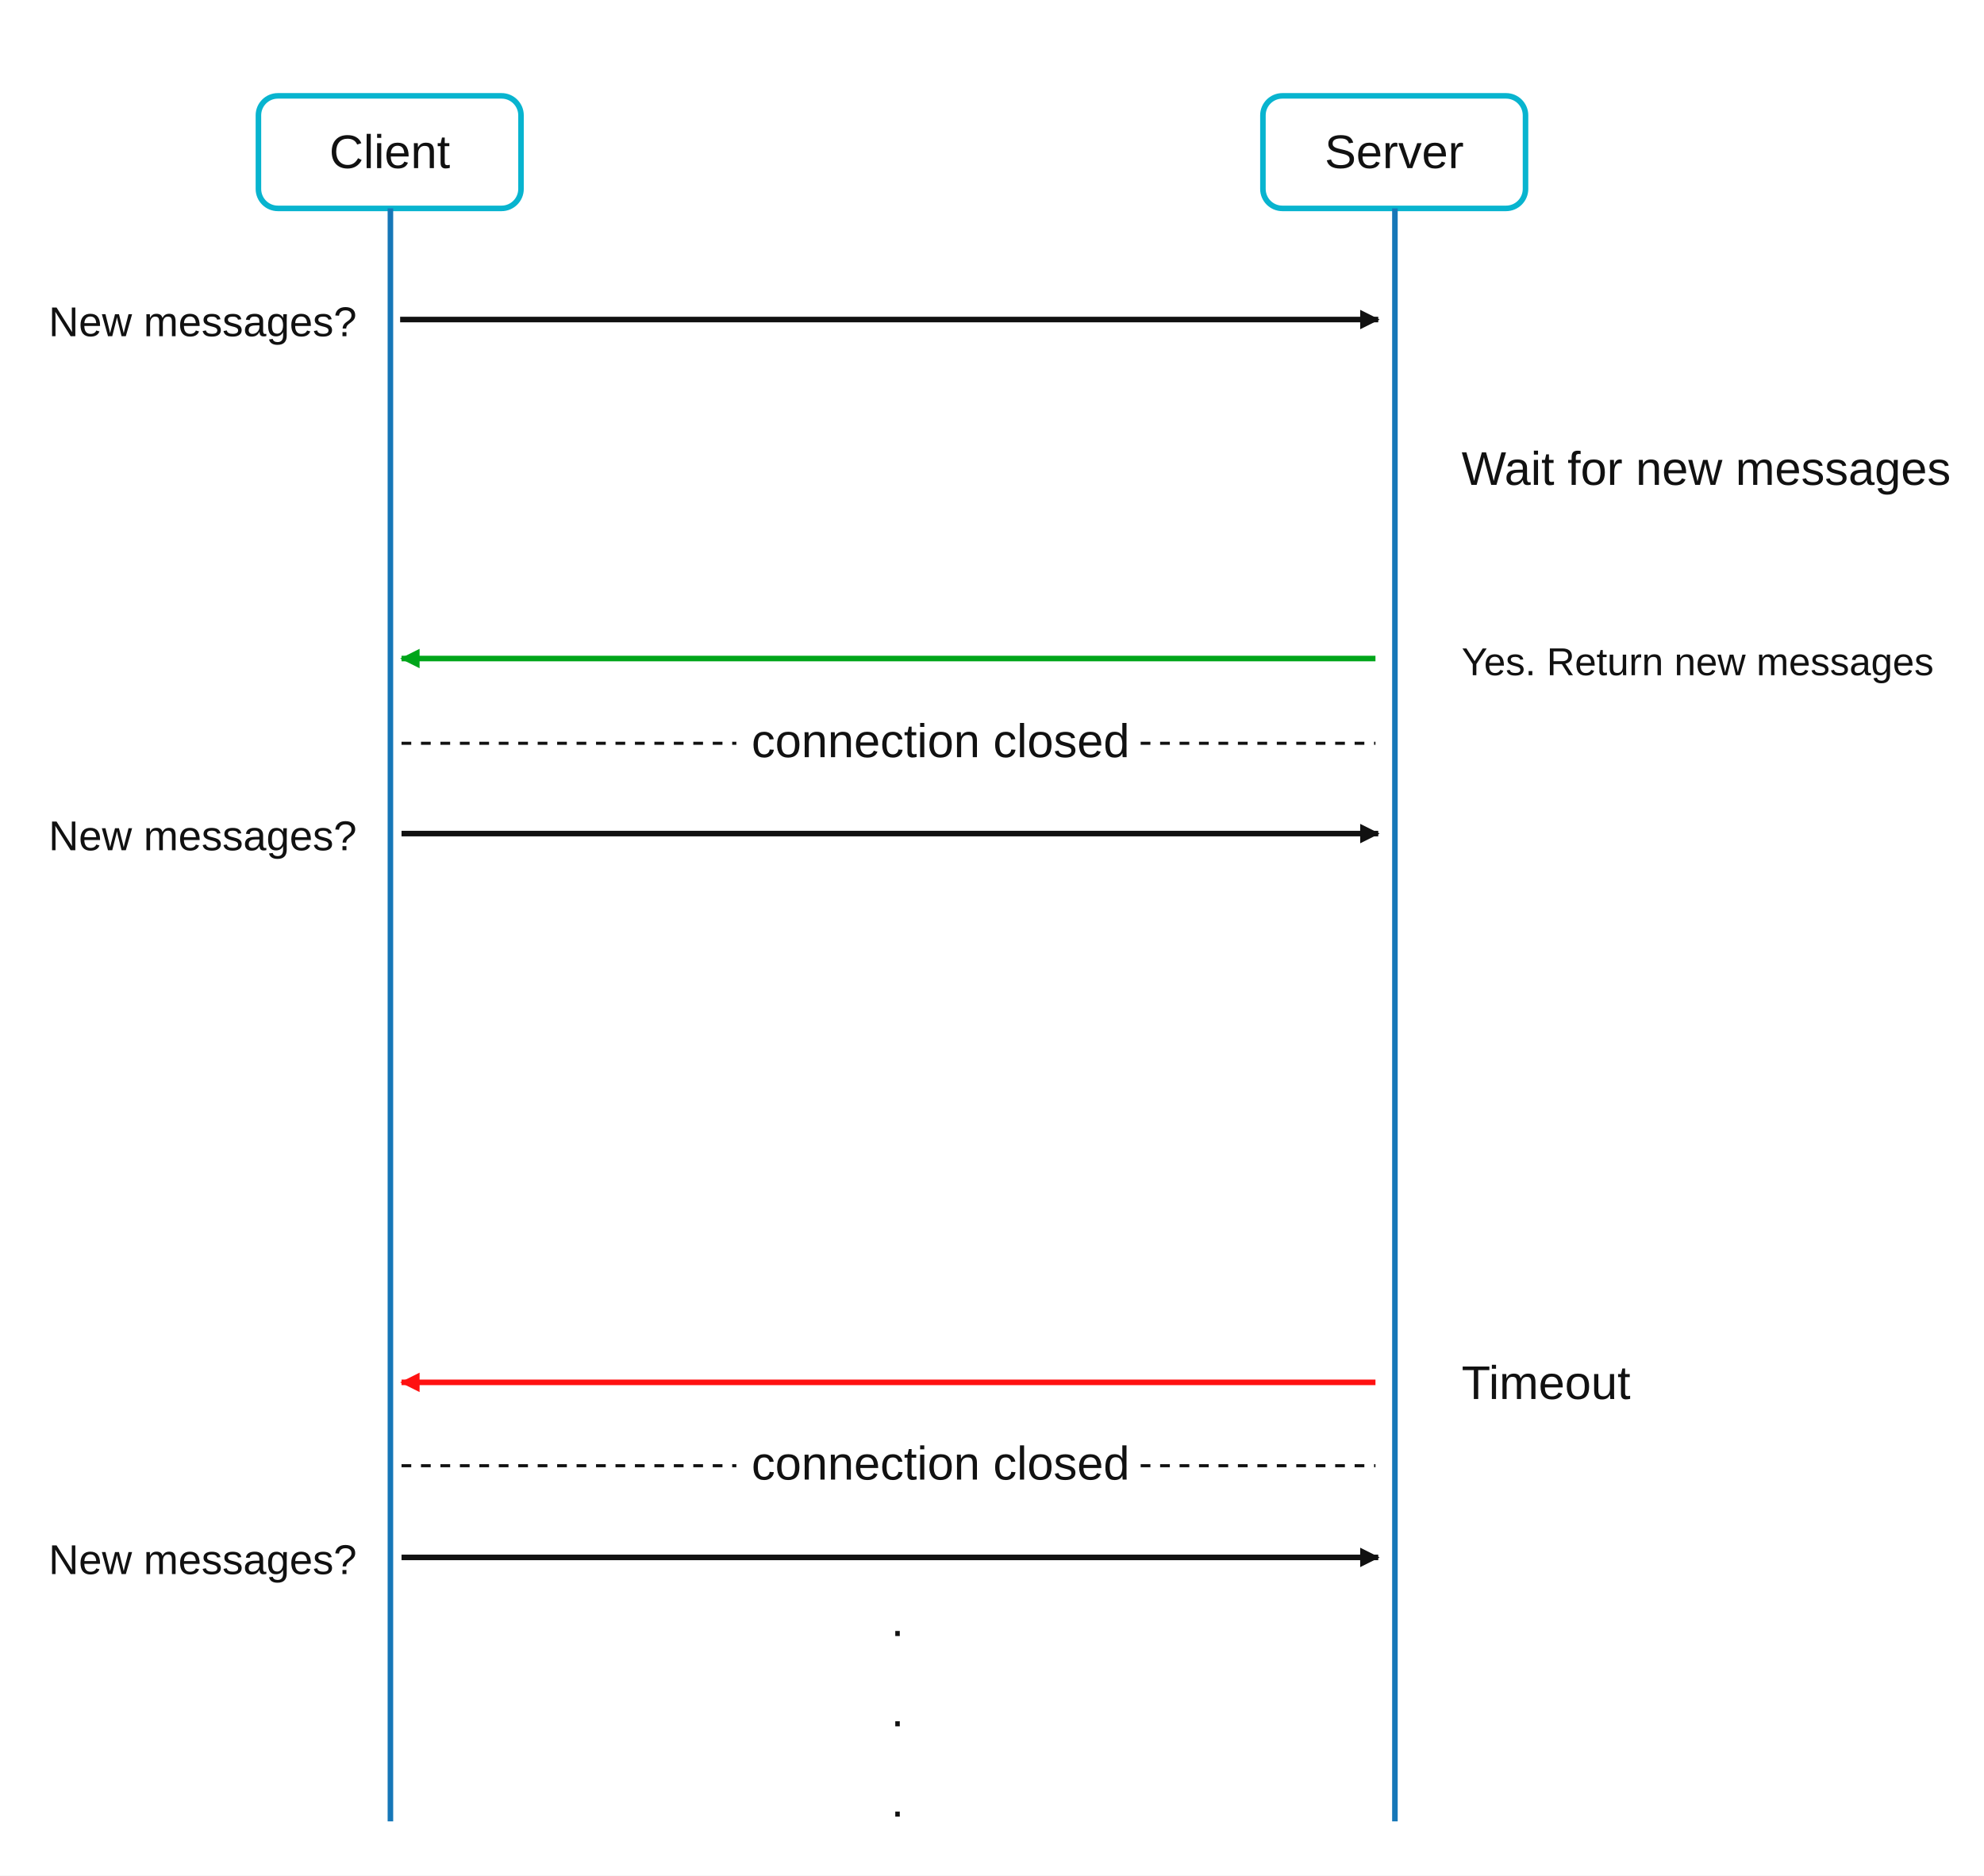
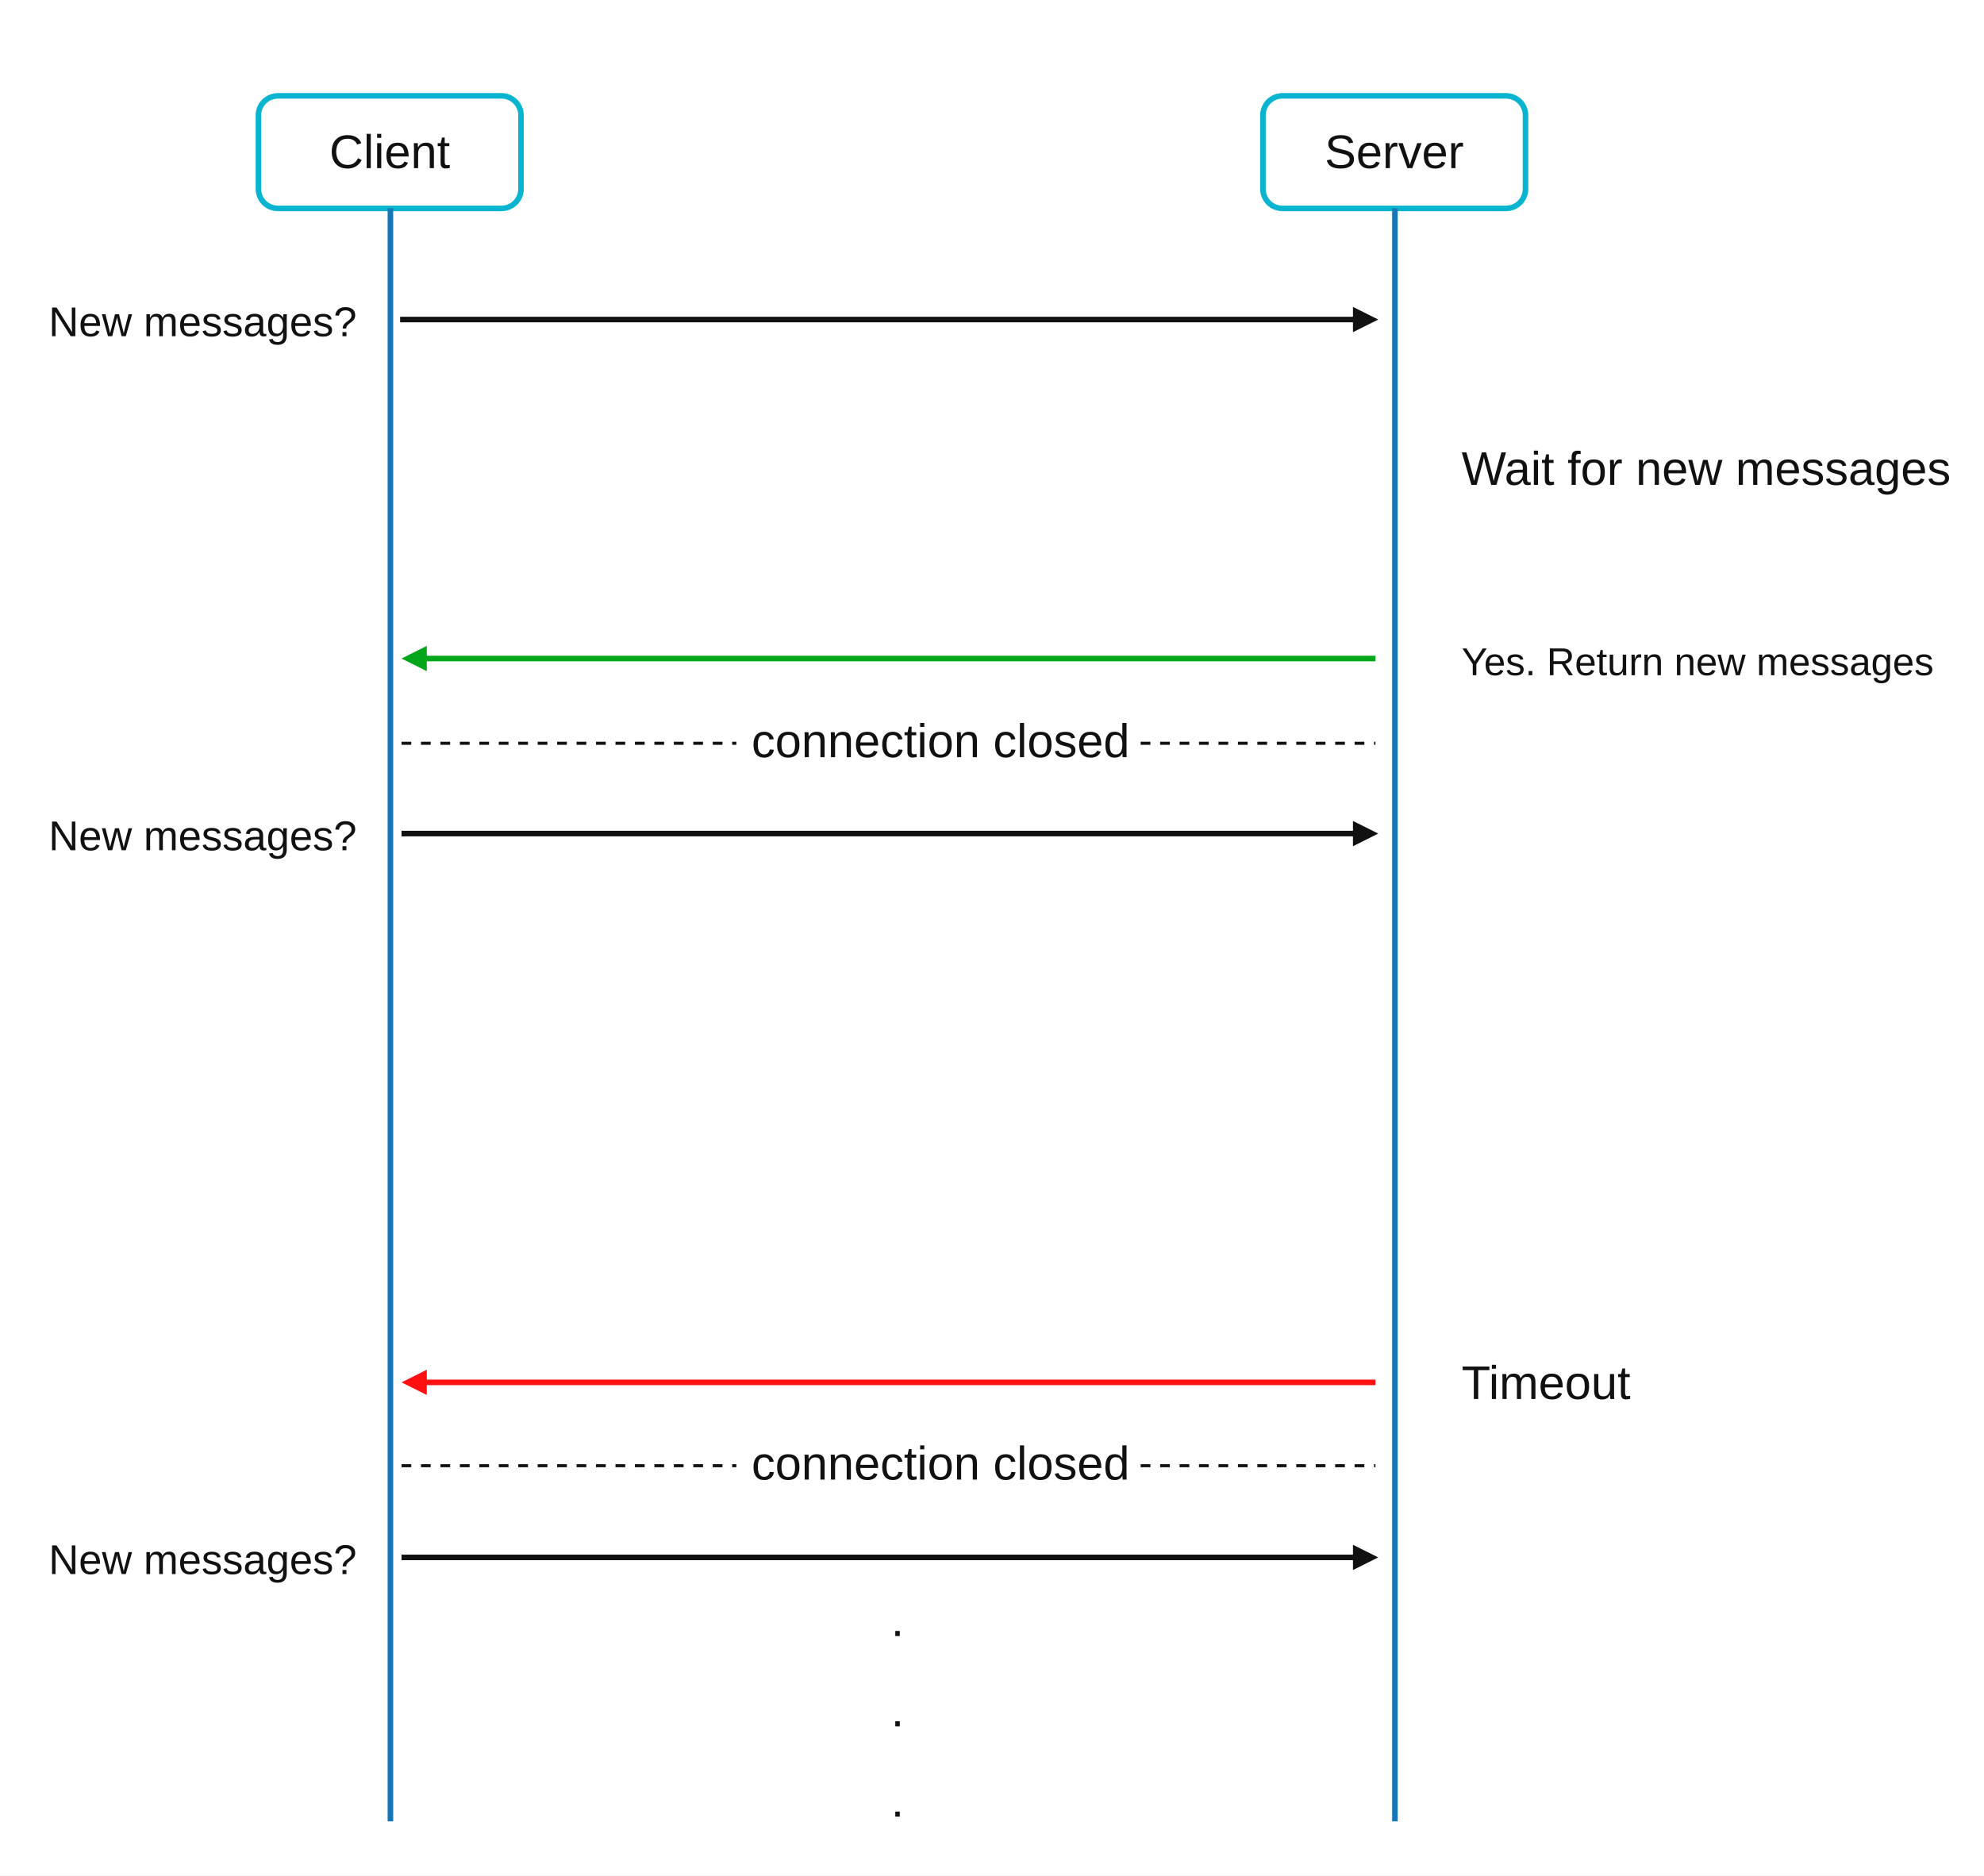
<svg xmlns="http://www.w3.org/2000/svg" width="1428" height="1350" viewBox="0 0 1428 1350" role="img" aria-labelledby="title desc">
  <defs>
-     <marker id="arrow-black" markerWidth="14" markerHeight="14" viewBox="0 0 14 14" refX="13" refY="7" orient="auto" markerUnits="userSpaceOnUse">
-       <path d="M0 0 L14 7 L0 14 Z" fill="#111" />
+     <marker id="arrow-black" markerWidth="18.2" markerHeight="18.2" viewBox="0 0 18.2 18.2" refX="12.2" refY="9.1" orient="auto" markerUnits="userSpaceOnUse">
+       <path d="M0 0 L18.2 9.1 L0 18.2 Z" fill="#111" />
    </marker>
-     <marker id="arrow-red" markerWidth="14" markerHeight="14" viewBox="0 0 14 14" refX="13" refY="7" orient="auto" markerUnits="userSpaceOnUse">
-       <path d="M0 0 L14 7 L0 14 Z" fill="#f11" />
+     <marker id="arrow-red" markerWidth="18.2" markerHeight="18.2" viewBox="0 0 18.2 18.2" refX="12.2" refY="9.1" orient="auto" markerUnits="userSpaceOnUse">
+       <path d="M0 0 L18.2 9.1 L0 18.2 Z" fill="#f11" />
    </marker>
-     <marker id="arrow-green" markerWidth="14" markerHeight="14" viewBox="0 0 14 14" refX="13" refY="7" orient="auto" markerUnits="userSpaceOnUse">
-       <path d="M0 0 L14 7 L0 14 Z" fill="#00a51a" />
+     <marker id="arrow-green" markerWidth="18.2" markerHeight="18.2" viewBox="0 0 18.2 18.2" refX="12.2" refY="9.1" orient="auto" markerUnits="userSpaceOnUse">
+       <path d="M0 0 L18.2 9.1 L0 18.2 Z" fill="#00a51a" />
    </marker>
    <style>
      .box {
        fill: #fff;
        stroke: #08b4cf;
        stroke-width: 4
      }

      .life {
        stroke: #1677b8;
        stroke-width: 4
      }

      .req {
        stroke: #111;
        stroke-width: 4;
        marker-end: url(#arrow-black)
      }

      .timeout {
        stroke: #f11;
        stroke-width: 4;
        marker-end: url(#arrow-red)
      }

      .yes {
        stroke: #00a51a;
        stroke-width: 4;
        marker-end: url(#arrow-green)
      }

      .close {
        stroke: #111;
        stroke-width: 2.2;
        stroke-dasharray: 7 7
      }

      .t {
        font-family: Arial, Helvetica, sans-serif;
        fill: #111;
        font-size: 34px
      }

      .center {
        text-anchor: middle
      }
    </style>
  </defs>
  <rect width="1428" height="1350" fill="#fff" />
  <rect class="box" x="186" y="69" width="189" height="81" rx="14" />
  <text class="t center" x="280.5" y="121" font-size="37">Client</text>
  <rect class="box" x="909" y="69" width="189" height="81" rx="14" />
  <text class="t center" x="1003.5" y="121" font-size="37">Server</text>
  <path class="life" d="M281 150 V1311 M1004 150 V1311" fill="none" />
  <g fill="none">
-     <path class="req" d="M288 230 H992" />
-     <path class="yes" d="M990 474 H289" />
+     <path class="req" d="M288 230 H986" />
+     <path class="yes" d="M990 474 H295" />
    <path class="close" d="M289 535 H990" />
-     <path class="req" d="M289 600 H992" />
-     <path class="timeout" d="M990 995 H289" />
+     <path class="req" d="M289 600 H986" />
+     <path class="timeout" d="M990 995 H295" />
    <path class="close" d="M289 1055 H990" />
-     <path class="req" d="M289 1121 H992" />
+     <path class="req" d="M289 1121 H986" />
  </g>
  <g class="t">
    <text x="35" y="242" font-size="30">New messages?</text>
    <text x="35" y="612" font-size="30">New
      messages?</text>
    <text x="35" y="1133" font-size="30">New messages?</text>
    <text x="1052" y="349">Wait for new
      messages</text>
    <text x="1052" y="486" font-size="28">Yes. Return new messages</text>
    <text x="1052" y="1007">Timeout</text>
  </g>
  <g class="t center" font-size="29">
    <rect x="530" y="509" width="290" height="48" fill="#fff" />
    <text x="677" y="545">connection closed</text>
    <rect x="530" y="1029" width="290" height="48" fill="#fff" />
    <text x="677" y="1065">connection closed</text>
  </g>
  <text class="t center" x="646" y="1185">·</text>
  <text class="t center" x="646" y="1250">·</text>
  <text class="t center" x="646" y="1315">·</text>
</svg>
